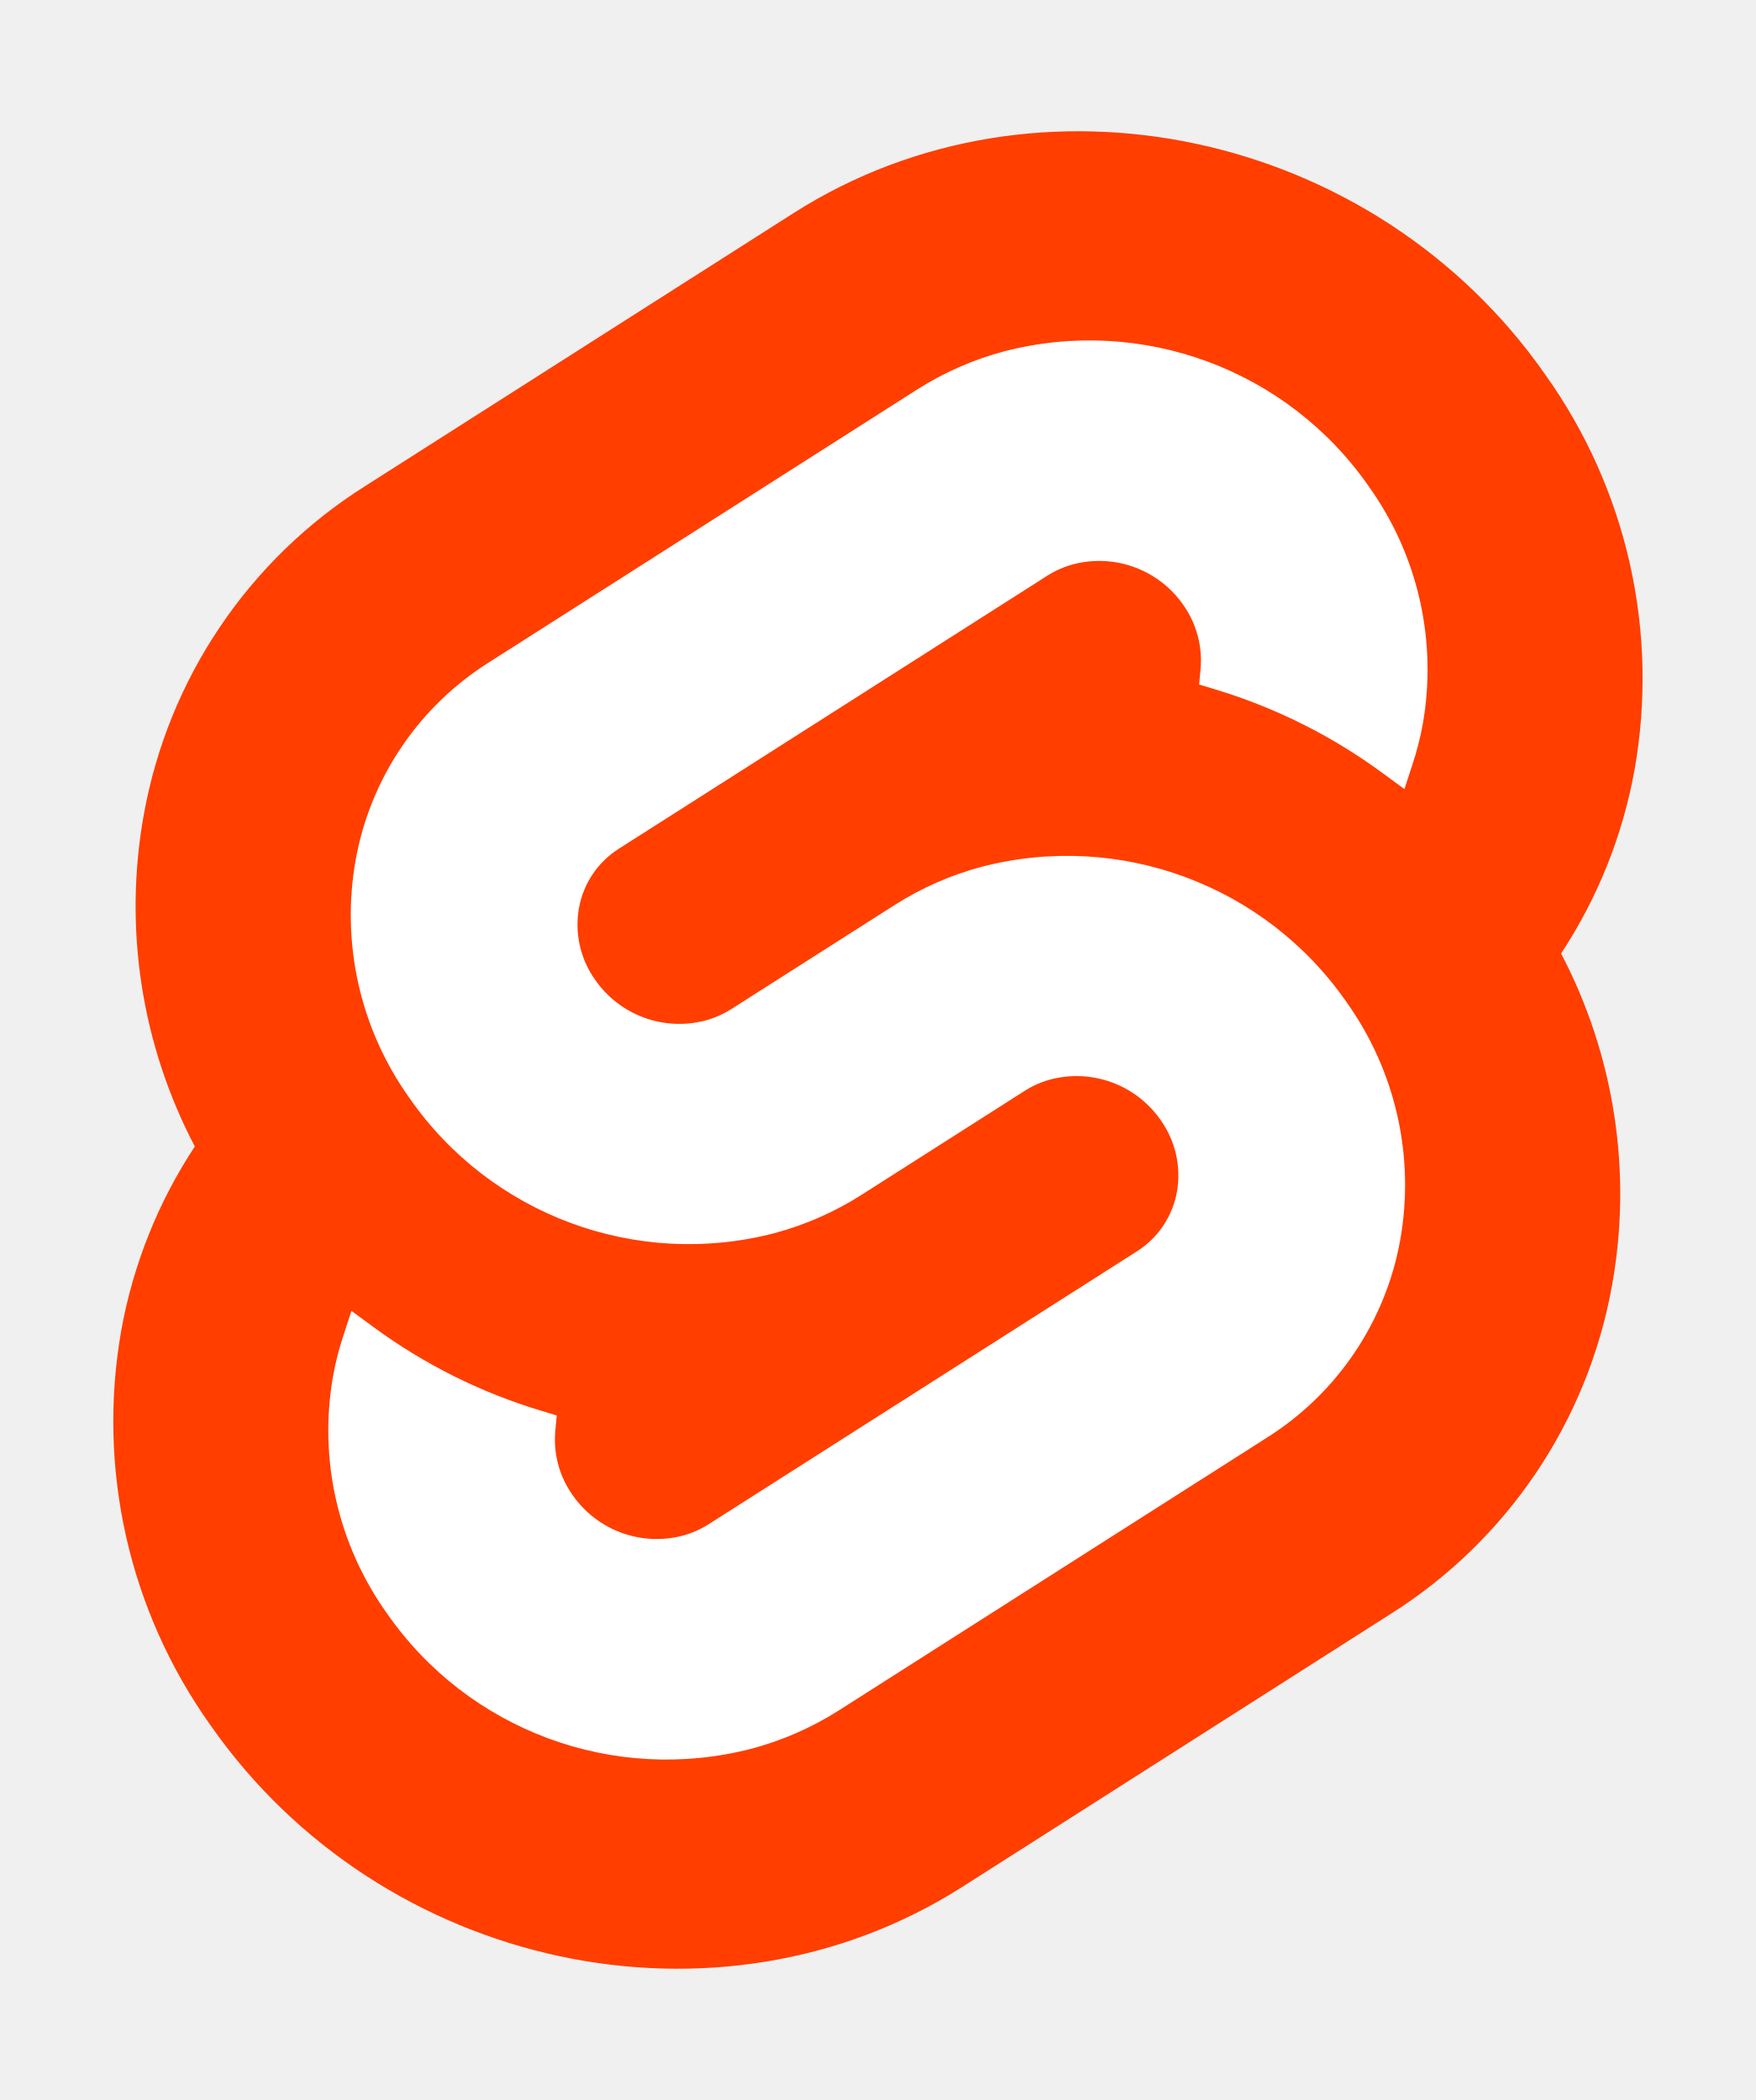
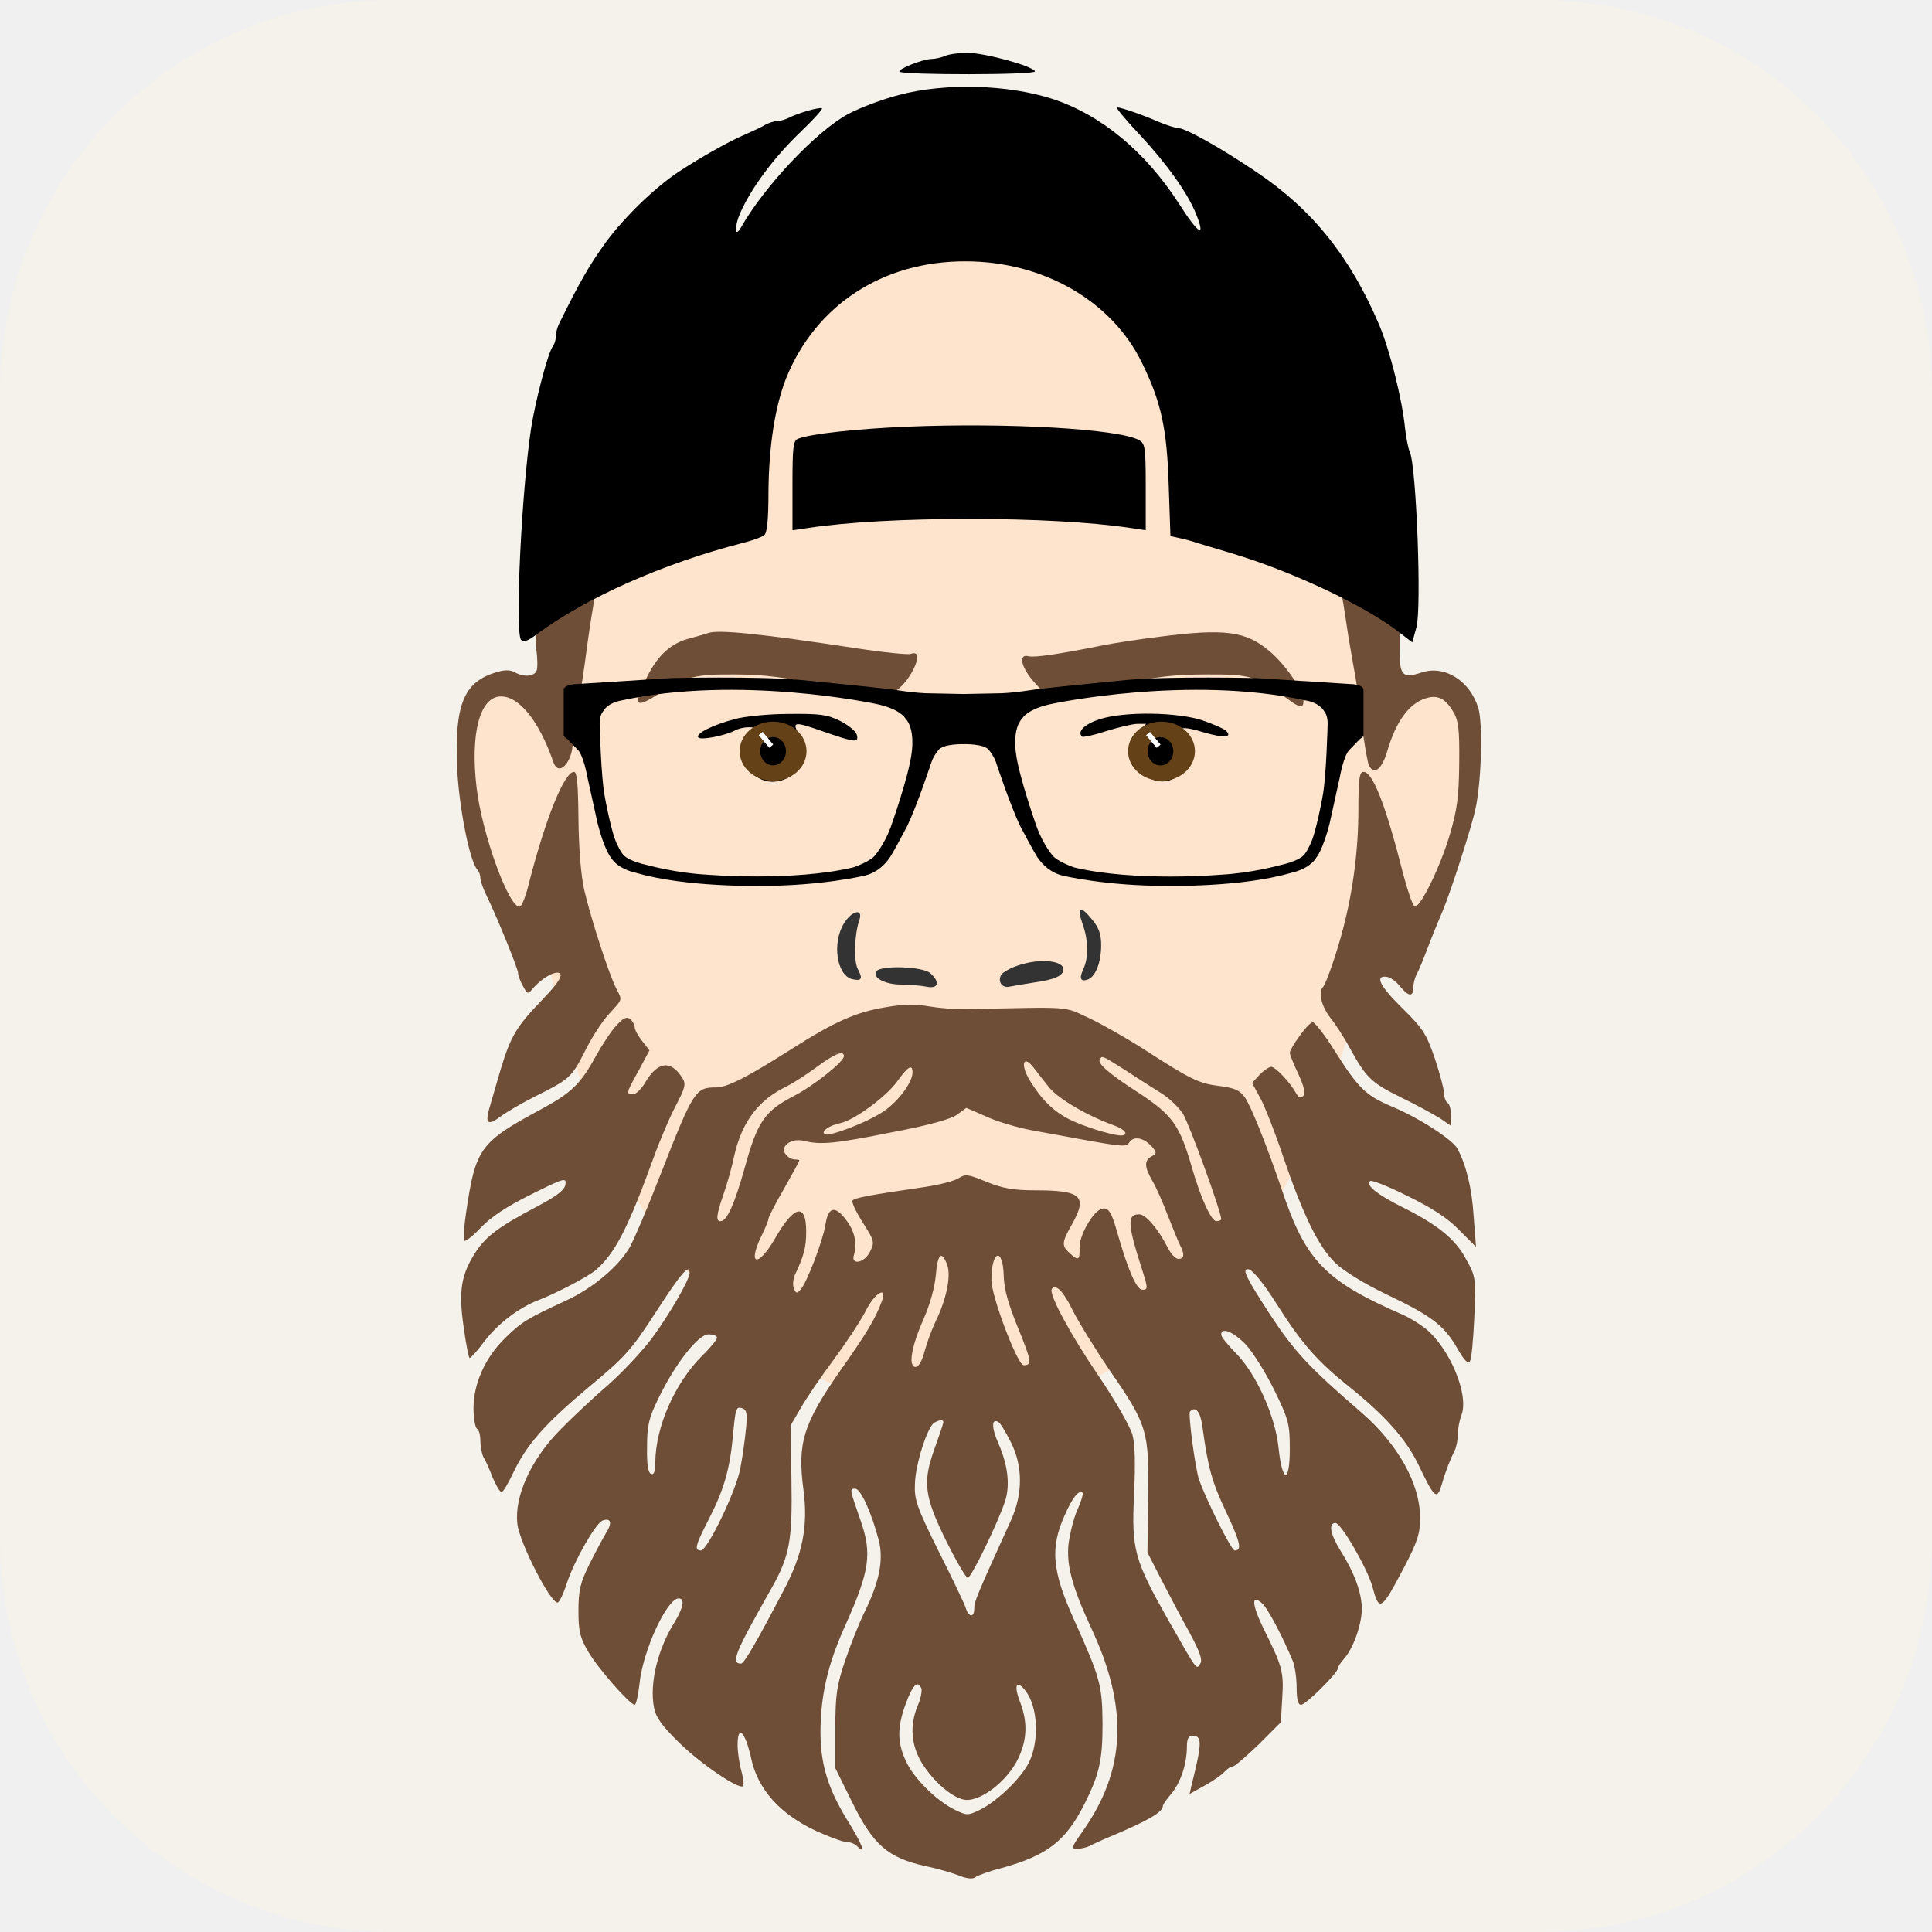
- <svg xmlns="http://www.w3.org/2000/svg" width="107" height="128" viewBox="0 0 107 128">
-   <path d="M94.157 22.819c-10.4-14.885-30.94-19.297-45.792-9.835L22.282 29.608A29.92 29.92 0 0 0 8.764 49.65a31.5 31.5 0 0 0 3.108 20.231 30 30 0 0 0-4.477 11.183 31.9 31.9 0 0 0 5.448 24.116c10.402 14.887 30.942 19.297 45.791 9.835l26.083-16.624A29.92 29.92 0 0 0 98.235 78.35a31.53 31.53 0 0 0-3.105-20.232 30 30 0 0 0 4.474-11.182 31.88 31.88 0 0 0-5.447-24.116" style="fill:#ff3e00" />
-   <path d="M45.817 106.582a20.72 20.72 0 0 1-22.237-8.243 19.17 19.17 0 0 1-3.277-14.503 18 18 0 0 1 .624-2.435l.49-1.498 1.337.981a33.6 33.6 0 0 0 10.203 5.098l.97.294-.09.968a5.85 5.85 0 0 0 1.052 3.878 6.24 6.24 0 0 0 6.695 2.485 5.8 5.8 0 0 0 1.603-.704L69.27 76.28a5.43 5.43 0 0 0 2.45-3.631 5.8 5.8 0 0 0-.987-4.371 6.24 6.24 0 0 0-6.698-2.487 5.7 5.7 0 0 0-1.6.704l-9.953 6.345a19 19 0 0 1-5.296 2.326 20.72 20.72 0 0 1-22.237-8.243 19.17 19.17 0 0 1-3.277-14.502 17.99 17.99 0 0 1 8.13-12.052l26.081-16.623a19 19 0 0 1 5.3-2.329 20.72 20.72 0 0 1 22.237 8.243 19.17 19.17 0 0 1 3.277 14.503 18 18 0 0 1-.624 2.435l-.49 1.498-1.337-.98a33.6 33.6 0 0 0-10.203-5.1l-.97-.294.09-.968a5.86 5.86 0 0 0-1.052-3.878 6.24 6.24 0 0 0-6.696-2.485 5.8 5.8 0 0 0-1.602.704L37.73 51.72a5.42 5.42 0 0 0-2.449 3.63 5.79 5.79 0 0 0 .986 4.372 6.24 6.24 0 0 0 6.698 2.486 5.8 5.8 0 0 0 1.602-.704l9.952-6.342a19 19 0 0 1 5.295-2.328 20.72 20.72 0 0 1 22.237 8.242 19.17 19.17 0 0 1 3.277 14.503 18 18 0 0 1-8.13 12.053l-26.081 16.622a19 19 0 0 1-5.3 2.328" style="fill:#fff" />
+ <svg xmlns="http://www.w3.org/2000/svg" viewBox="0 0 512 512" width="512" height="512">
+   <rect width="512" height="512" rx="104" fill="#F5F1EB" />
+   <g transform="translate(118.30 14) scale(0.68169)">
+     <ellipse cx="198.5" cy="291" rx="164.5" ry="237" fill="#FFE4CD" />
+     <ellipse cx="376.568" cy="294" rx="18.385" ry="49.431" transform="rotate(9.96943 376.568 294)" fill="#FFE4CD" />
+     <ellipse cx="28.118" cy="293.263" rx="18.385" ry="49.431" transform="rotate(-11.6984 28.1179 293.263)" fill="#FFE4CD" />
+     <path d="M101.873 225.533C101.207 225.799 98.007 226.733 94.94 227.533C87.34 229.399 82.273 234.066 78.007 242.599C72.673 253.666 73.207 254.999 81.607 249.799C93.207 242.333 96.54 241.533 112.54 241.666C123.74 241.666 132.273 242.866 148.14 246.199C166.407 250.066 169.607 250.333 173.207 248.866C179.74 246.199 186.94 231.266 180.54 233.666C179.607 234.066 170.14 233.133 159.74 231.533C121.207 225.666 105.74 224.199 101.873 225.533Z" fill="#6F4E37" />
+     <path d="M277.207 227C269.474 227.933 260.274 229.4 256.54 230.067C238.14 233.8 228.674 235.133 226.407 234.6C222.14 233.4 223.34 239 228.807 245C233.74 250.467 233.874 250.467 241.074 249.667C245.074 249.133 255.207 247.267 263.74 245.267C275.607 242.6 282.94 241.667 295.207 241.667C312.407 241.533 315.207 242.333 326.407 250.733C331.874 254.867 333.207 255 333.207 251.8C333.207 248.067 326.274 237.933 320.14 232.733C310.94 224.867 302.807 223.667 277.207 227Z" fill="#6F4E37" />
+     <path d="M112.14 259C103.607 261.266 96.94 264.6 97.874 266.066C98.54 267.4 108.007 265.533 112.007 263.533C113.34 262.733 115.74 262.2 117.34 262.2C120.14 262.2 120.14 262.333 118.14 264.6C114.673 268.333 115.207 276.333 119.207 280.2C125.073 286.2 135.74 283.266 138.54 274.866C139.873 270.733 139.74 269.533 137.34 265.533C134.14 259.933 134.94 259.8 146.007 263.666C158.673 268.066 160.273 268.333 159.607 265.4C159.473 263.933 156.54 261.533 153.207 259.8C148.14 257.266 145.34 256.866 133.207 257C125.473 257 116.007 257.933 112.14 259Z" fill="black" />
+     <path d="M254.141 259C248.274 260.866 245.074 263.8 247.074 265.8C247.474 266.2 251.741 265.266 256.541 263.666C261.341 262.2 266.807 260.866 268.674 260.866H272.007L269.341 264.333C263.874 271.266 266.941 280.2 275.607 282.866C284.941 285.666 293.474 273 286.941 265.933C283.474 262.066 285.874 261.533 294.541 264.2C302.274 266.466 305.741 266.2 303.074 263.533C302.407 262.866 298.274 261 294.007 259.533C284.407 256.333 264.007 255.933 254.141 259Z" fill="black" />
+     <ellipse cx="127" cy="271.5" rx="13" ry="11.5" fill="#644117" />
+     <ellipse cx="278" cy="271.5" rx="13" ry="11.5" fill="#644117" />
+     <ellipse cx="127" cy="271.5" rx="5" ry="5.5" fill="black" />
+     <rect x="122.94" y="263.966" width="6.417" height="2" transform="rotate(50.1944 122.94 263.966)" fill="white" />
+     <ellipse cx="277.596" cy="271.534" rx="5" ry="5.5" fill="black" />
+     <rect x="273.536" y="264" width="6.417" height="2" transform="rotate(50.1944 273.536 264)" fill="white" />
+     <path d="M247.207 338.333C249.607 345 249.74 351.533 247.607 356.2C245.873 359.933 246.54 361.267 249.473 360.2C252.407 359 254.54 353.533 254.54 346.867C254.54 342.6 253.607 340.067 251.073 337C246.407 331.267 244.94 331.8 247.207 338.333Z" fill="#333333" />
+     <path d="M154.541 338.467C149.874 346.067 151.741 358.467 157.607 360.067C161.341 361 162.007 360.067 160.007 356.333C158.274 353.133 158.541 343.133 160.541 337.133C162.141 332.467 157.607 333.4 154.541 338.467Z" fill="#333333" />
+     <path d="M222.007 354.866C219.207 355.8 216.407 357.4 215.741 358.333C214.141 361 216.007 363.8 219.074 363C220.541 362.733 224.941 361.933 228.541 361.4C236.407 360.333 239.874 358.733 239.874 356.333C239.874 352.733 230.274 351.933 222.007 354.866Z" fill="#333333" />
+     <path d="M167.074 357.133C165.607 359.533 170.541 362.2 176.674 362.2C179.741 362.2 184.141 362.6 186.407 363C191.207 364.067 192.141 361.4 188.141 357.8C185.207 355.133 168.674 354.6 167.074 357.133Z" fill="#333333" />
+     <path d="M49.873 212.733C46.273 214.866 41.207 218.733 38.673 221.266C34.54 225.666 34.273 226.466 34.94 232.066C35.474 235.4 35.474 239 35.074 240.2C34.14 242.466 30.14 242.866 26.407 240.733C24.54 239.8 22.407 239.8 18.807 241C6.807 244.733 3.207 253.533 4.14 277.4C4.807 292.733 8.94 314.066 12.007 317.533C12.674 318.2 13.207 319.666 13.207 320.866C13.207 321.933 14.407 325.266 15.873 328.2C19.74 336.2 27.873 356.066 27.873 357.8C27.873 358.6 28.674 360.866 29.74 362.733C31.34 365.8 31.74 366.066 33.207 364.2C36.807 359.8 42.673 356.466 44.14 357.933C45.207 359 43.074 362.066 36.94 368.466C27.073 378.733 24.94 382.466 21.073 395.266C19.607 400.2 17.873 406.333 17.073 409C14.807 416.333 15.873 417.4 21.207 413.4C23.74 411.533 29.74 408.066 34.54 405.666C47.873 399 48.673 398.333 53.74 388.333C56.273 383.133 60.54 376.466 63.207 373.666C68.674 367.666 68.407 368.466 66.007 363.666C63.207 358.333 56.14 336.466 53.607 325.533C52.273 319.666 51.474 309.4 51.34 297.933C51.207 284.466 50.807 279.533 49.607 279.533C45.873 279.533 38.673 297.266 32.14 322.6C30.94 327.666 29.34 331.8 28.54 331.933C24.407 332.733 13.873 303.8 11.74 285.666C9.207 264.466 13.073 250.2 21.207 250.2C28.407 250.2 36.14 259.933 41.607 275.8C43.74 281.8 49.207 275.533 49.207 267.4C49.207 265.133 49.74 260.866 50.54 257.8C51.207 254.733 52.673 245.266 53.873 236.866C54.94 228.466 56.407 218.733 57.074 215.133C57.607 211.666 57.74 208.866 57.34 208.866C56.94 208.866 53.607 210.6 49.873 212.733Z" fill="#6F4E37" />
+     <path d="M348.407 212.6C348.807 214.6 349.74 220.733 350.54 226.2C351.474 231.667 352.674 238.867 353.34 242.2C353.874 245.533 355.207 254.2 356.007 261.533C356.807 268.867 358.14 275.933 358.674 277.133C360.674 280.867 363.74 278.467 365.74 271.533C369.207 259.8 374.274 252.867 380.94 250.867C385.34 249.533 388.274 251 391.207 255.8C393.474 259.533 393.874 262.467 393.74 276.2C393.607 289.4 392.94 294.333 390.007 304.2C386.274 316.733 378.54 332.467 376.407 331.933C375.74 331.667 373.874 326.333 372.14 319.933C365.207 292.467 360.14 279.533 356.54 279.533C354.94 279.533 354.54 282.2 354.54 294.467C354.54 309.8 352.407 325.933 348.674 340.2C346.274 349.667 342.007 361.8 340.807 363.133C338.807 365.133 340.14 370.6 343.74 375.267C345.874 377.933 349.207 383.133 351.207 386.867C357.474 398.333 359.474 400.333 370.807 405.933C376.94 408.867 383.874 412.733 386.274 414.2L390.54 417.133V413.133C390.54 410.867 390.007 408.6 389.207 408.2C388.54 407.8 387.874 406.2 387.874 404.6C387.874 403.133 386.274 397 384.274 391C380.94 381.267 379.607 379.267 371.474 371.267C362.674 362.6 360.674 358.333 365.874 359.267C367.207 359.533 369.474 361.267 370.807 363C374.007 366.867 375.874 367.133 375.874 363.533C375.874 362.067 376.407 359.8 377.074 358.467C378.274 356.2 379.207 353.933 383.207 343.533C384.54 340.2 386.407 335.667 387.34 333.533C390.407 326.2 398.807 300.333 400.14 293.533C402.407 282.867 402.94 260.867 401.207 254.867C398.007 244.2 388.14 237.933 379.207 240.867C371.607 243.4 370.54 242.2 370.54 231.533V222.2L361.607 216.467C348.94 208.333 347.474 207.933 348.407 212.6Z" fill="#6F4E37" />
+     <path d="M170.94 371C159.34 372.866 150.94 376.6 134.407 387.133C117.207 398.066 109.207 402.2 104.94 402.2C96.807 402.2 96.14 403.133 83.073 436.466C78.273 448.866 72.94 461.4 71.207 464.466C66.674 472.066 56.94 480.2 46.673 485C31.34 492.066 29.207 493.4 22.94 499.533C15.207 507 10.54 517.266 10.54 526.866C10.54 530.733 11.207 534.466 11.873 534.866C12.674 535.266 13.207 537.4 13.207 539.666C13.207 541.8 13.74 544.6 14.407 545.933C15.207 547.133 16.807 550.733 18.007 553.933C19.34 557 20.807 559.533 21.474 559.533C22.007 559.533 24.007 556.2 25.873 552.2C31.207 541 38.407 532.866 55.474 518.6C69.607 506.866 71.874 504.333 81.607 489.266C91.474 474.066 94.54 470.6 94.54 474.333C94.54 477 86.54 490.733 79.74 499.933C76.007 504.866 68.407 513 62.807 517.933C57.074 522.866 48.807 530.6 44.273 535.266C32.94 546.733 26.273 561.266 27.607 571.933C28.407 579.133 40.407 602.6 43.207 602.466C43.873 602.466 45.474 599.133 46.807 595C49.607 586.333 58.007 571.666 60.673 570.6C64.007 569.4 64.54 571.533 62.14 575.266C60.94 577.266 58.007 582.733 55.607 587.533C52.007 594.866 51.34 597.666 51.34 605.666C51.34 613.533 51.873 616.066 55.207 621.666C58.94 628.066 71.34 642.2 73.207 642.2C73.74 642.2 74.54 638.6 75.073 634.066C76.273 621.4 85.74 600.866 90.273 600.866C92.807 600.866 92.14 604.333 88.807 609.933C82.14 620.466 78.94 633.8 80.674 643.133C81.34 647 83.74 650.333 90.407 656.866C98.807 665.133 113.873 675.4 115.34 673.8C115.74 673.4 115.473 670.866 114.673 667.933C113.873 665.133 113.207 660.6 113.207 657.8C113.207 649.666 116.14 652.6 118.407 662.733C120.94 675 129.607 684.6 143.473 691.133C148.673 693.533 154.14 695.533 155.473 695.533C156.94 695.533 158.673 696.2 159.607 697.133C163.34 700.866 161.873 696.733 155.74 686.866C147.207 672.866 144.673 662.6 145.607 646.866C146.407 634.733 149.207 624.2 155.473 610.466C164.54 590.066 165.474 583.4 161.074 570.733C156.674 558.066 156.674 558.2 158.94 558.2C161.074 558.2 165.34 567.666 168.14 578.466C170.007 585.933 168.273 594.6 162.54 606.2C160.54 610.2 157.207 618.6 155.074 624.866C151.74 634.733 151.207 638.2 151.207 651.533V666.866L157.473 679.533C165.873 696.733 171.473 701.666 186.54 705C190.54 705.8 196.14 707.4 198.94 708.466C202.14 709.8 204.54 710.066 205.607 709.266C206.407 708.6 211.074 706.866 215.874 705.666C233.74 700.733 240.807 695.133 248.14 680.6C253.874 669.133 255.074 663.666 255.074 649.533C254.94 634.6 254.274 631.933 243.874 608.866C235.474 590.2 234.673 581.266 240.273 568.733C243.34 561.666 245.873 558.466 247.34 559.8C247.607 560.2 246.807 563.133 245.34 566.333C243.873 569.533 242.407 575.533 241.874 579.533C240.94 587.666 243.207 596.2 250.407 611.8C265.34 643.4 264.274 667.666 247.074 691.8C242.94 697.666 242.807 698.2 245.207 698.2C246.673 698.2 248.94 697.666 250.273 697C251.473 696.333 254.94 694.733 257.874 693.533C272.807 687.266 278.54 683.933 278.54 681.533C278.54 681 280.007 678.866 281.874 676.733C285.474 672.333 287.874 665.133 287.874 658.466C287.874 655.533 288.54 654.2 289.874 654.2C293.874 654.2 293.874 656.733 289.607 673.8L288.94 676.866L294.94 673.533C298.273 671.666 301.74 669.266 302.54 668.2C303.473 667.133 304.94 666.2 305.74 666.2C306.54 666.066 311.074 662.2 315.874 657.533L324.407 649L324.94 639.533C325.607 629.4 324.94 627.133 317.607 612.466C313.074 603.133 312.807 598.866 317.207 602.866C319.34 604.733 325.34 616.2 329.074 625.266C329.874 627.266 330.54 631.933 330.54 635.533C330.54 640.2 331.073 642.2 332.273 642.2C334.14 642.2 346.54 629.8 346.54 628.066C346.54 627.533 347.607 625.8 348.94 624.333C352.54 620.333 355.874 611 355.874 604.866C355.874 598.733 352.94 590.733 347.607 582.333C343.607 575.933 342.807 571.533 345.607 571.533C347.874 571.533 358.14 589.4 360.007 596.333C362.674 606.2 363.34 605.8 372.407 588.6C377.473 578.866 378.54 575.666 378.54 569.533C378.54 556.333 370.007 541 355.74 528.6C335.34 511 329.74 505 320.273 490.6C310.94 476.2 309.207 472.866 311.607 472.866C313.207 472.866 317.34 477.8 323.074 486.866C332.54 501.8 338.807 508.866 350.673 518.333C364.673 529.533 373.074 538.866 377.874 548.866C384.274 562.2 385.074 562.866 387.074 556.2C388.407 551.4 390.407 546.466 392.007 543.266C392.674 541.933 393.207 539.133 393.207 537C393.207 534.866 393.874 531.4 394.674 529.4C397.474 521.666 390.274 504.066 380.94 496.2C378.807 494.466 374.807 491.933 372.14 490.733C341.473 477.4 334.007 469.666 324.673 441.666C318.807 424.466 312.94 409.8 310.407 406.066C308.407 403.266 306.54 402.466 300.673 401.666C292.673 400.733 289.34 399.133 271.207 387.4C264.54 383.133 254.94 377.666 249.874 375.266C239.74 370.6 243.873 370.866 202.54 371.8C198.54 371.933 191.874 371.4 187.874 370.733C182.674 369.8 177.607 369.8 170.94 371ZM154.54 390.066C154.54 392.2 142.807 401.533 135.074 405.533C123.74 411.4 120.94 415.533 116.14 432.866C112.007 447.666 109.073 454.2 106.54 454.2C104.673 454.2 104.94 451.933 107.74 443.666C109.207 439.533 111.073 432.866 111.873 428.866C114.94 415.4 121.34 407 132.54 401.666C134.673 400.6 139.873 397.266 143.873 394.333C151.073 389 154.54 387.666 154.54 390.066ZM264.407 395.8C269.207 399 275.474 402.866 278.14 404.6C280.94 406.333 284.54 409.8 286.273 412.333C288.673 416.066 301.207 450.466 301.207 453.4C301.207 453.8 300.407 454.2 299.34 454.2C297.34 454.2 293.34 445.4 289.874 433.533C285.074 416.733 282.273 412.866 268.54 403.933C257.607 396.866 253.074 392.866 254.007 391.4C254.94 389.666 254.673 389.666 264.407 395.8ZM234.407 402.333C238.14 406.733 248.94 413.133 259.607 417C263.874 418.466 265.473 420.866 262.273 420.866C258.673 420.866 246.94 417.133 241.874 414.466C235.874 411.4 231.073 406.6 226.673 399.266C223.073 393.266 224.274 389.4 228.14 394.333C229.474 396.066 232.273 399.666 234.407 402.333ZM181.207 396.333C181.207 400.2 175.874 407.4 170.14 411.4C163.74 415.8 148.273 421.666 146.94 420.333C145.74 419.133 148.807 417 153.207 416.066C158.674 414.866 170.807 405.933 175.207 399.933C179.473 393.933 181.207 393 181.207 396.333ZM209.874 413.533C213.874 415.4 221.873 417.8 227.607 418.866C265.207 425.8 264.007 425.666 265.607 423.4C267.474 420.866 271.473 421.933 274.54 425.533C276.14 427.533 276.14 427.933 274.14 429C271.207 430.733 271.34 433 274.407 438.466C275.873 440.866 278.54 447 280.54 452.2C282.54 457.266 284.674 462.6 285.34 463.8C287.074 467.133 286.807 468.866 284.54 468.866C283.473 468.866 281.607 466.866 280.407 464.466C276.673 457.133 271.874 451.533 269.34 451.533C264.54 451.533 264.807 455.4 270.273 472.466C272.807 480.333 272.807 480.866 270.54 480.866C268.273 480.866 264.807 472.866 260.54 457.666C258.407 450.2 257.073 448.466 254.407 449.533C251.073 450.866 246.007 459.933 246.14 464.466C246.274 469.4 245.74 469.8 242.273 466.6C239.073 463.8 239.207 462.333 243.207 455.4C249.34 444.466 246.94 442.2 228.807 442.2C220.274 442.2 216.14 441.4 209.874 438.866C202.807 435.933 201.74 435.8 199.074 437.533C197.34 438.6 191.607 440.066 186.273 440.866C164.407 444.066 158.54 445.133 157.873 446.2C157.473 446.866 159.34 450.733 161.873 454.733C166.54 462.066 166.54 462.333 164.54 466.333C162.407 470.466 157.207 471.4 158.407 467.4C159.873 463 158.673 457.933 155.34 453.666C151.073 447.933 148.407 448.6 147.34 455.666C146.273 462.066 140.14 478.066 137.74 480.733C136.273 482.466 135.874 482.333 135.074 480.333C134.54 479.133 134.807 476.733 135.473 475.133C139.073 467.533 139.873 464.2 139.873 458.2C139.873 447 135.207 447.933 127.873 460.733C121.207 472.333 116.807 471.666 122.54 459.8C124.007 456.866 125.207 453.8 125.207 453.266C125.207 452.6 127.873 447.4 131.207 441.666C134.54 435.8 137.207 430.866 137.207 430.6C137.207 430.333 136.407 430.2 135.34 430.2C134.407 430.2 132.807 429.4 132.007 428.333C129.34 425.266 134.007 421.666 139.074 423C145.607 424.6 151.207 424.066 173.74 419.533C187.207 417 196.273 414.466 198.407 412.866C200.407 411.4 202.007 410.2 202.14 410.2C202.274 410.2 205.74 411.666 209.874 413.533ZM194.673 471.133C196.273 475.4 194.407 484.6 190.14 493.266C188.674 496.333 186.807 501.533 185.874 504.866C184.94 508.466 183.607 510.866 182.407 510.866C179.473 510.866 180.673 503.133 185.473 492.333C188.007 486.6 189.873 479.8 190.273 475.133C190.94 466.866 192.54 465.4 194.673 471.133ZM216.673 475.666C216.807 480.733 218.54 486.733 222.273 495.8C227.473 508.6 227.74 510.2 224.407 510.2C222.007 510.2 211.874 483.4 211.874 477.133C211.874 465.4 216.407 464.066 216.673 475.666ZM243.34 488.6C245.34 492.733 251.874 503.4 257.874 512.2C272.54 533.533 273.207 535.666 272.807 561.933L272.54 583L278.007 593.666C280.94 599.4 285.873 608.733 288.94 614.2C292.94 621.666 294.007 624.733 293.074 626.2C291.474 628.6 292.273 629.666 280.407 608.866C267.473 585.933 266.274 581.8 267.34 560.466C267.874 548.466 267.74 541 266.673 537.133C265.74 533.933 259.874 523.666 253.607 514.466C242.54 498.2 234.14 482.6 235.34 480.6C236.807 478.333 239.873 481.533 243.34 488.6ZM169.207 485.533C166.673 492.333 163.34 497.8 153.207 512.2C138.673 533 136.407 540.466 138.807 558.6C140.673 572.6 138.54 583.666 131.207 597.533C120.807 617.4 115.74 626.2 114.54 626.2C110.407 626.2 112.14 622.066 126.407 596.866C133.473 584.333 134.54 578.333 134.14 554.733L133.873 533.533L137.74 526.866C139.873 523.133 145.74 514.466 150.94 507.533C156.007 500.6 161.607 492.066 163.34 488.466C166.807 481.8 171.607 479.266 169.207 485.533ZM310.807 502.2C313.607 505.266 318.54 513.133 321.874 519.933C327.474 531.4 327.874 533.133 327.874 542.733C327.874 556.466 324.94 556.066 323.474 542.066C322.14 529.666 314.673 513.266 306.807 505.4C303.74 502.333 301.207 499.133 301.207 498.333C301.207 495.266 305.873 497.133 310.807 502.2ZM105.207 499.533C105.207 500.2 102.673 503.4 99.474 506.466C88.807 517.133 81.34 534.066 81.207 547.933C81.207 551.533 80.674 552.866 79.607 552.466C78.407 552.066 77.874 548.866 78.007 542.066C78.007 533.8 78.674 530.733 82.273 523.4C88.807 509.8 97.874 498.2 101.873 498.2C103.74 498.2 105.207 498.733 105.207 499.533ZM116.407 535.4C116.007 539.533 115.073 546.2 114.273 550.2C112.807 558.733 101.473 582.2 98.94 582.2C96.273 582.2 96.807 580.2 101.873 570.333C107.74 559 110.14 550.866 111.34 538.2C112.407 526.733 112.54 526.066 115.207 527C116.807 527.666 117.073 529.4 116.407 535.4ZM293.874 533.8C296.007 549.8 297.607 555.666 303.207 567.4C308.807 579.4 309.34 582.2 306.407 582.2C305.207 582.2 295.74 563.4 292.673 554.866C291.207 551.133 288.274 529 289.074 528.2C291.207 525.933 293.074 528.2 293.874 533.8ZM193.207 532.333C193.207 532.866 191.607 537.533 189.74 542.733C185.073 555.666 185.74 561.133 194.407 578.733C198.273 586.466 202.007 592.866 202.673 592.866C204.007 592.866 214.407 571.533 217.207 563C219.207 556.733 218.273 549 214.54 540.466C211.873 534.466 211.873 530.6 214.673 532.333C215.34 532.733 217.473 536.2 219.34 539.933C224.14 549.266 224.14 560.066 219.607 570.2C205.873 600.466 205.207 601.933 205.207 604.866C205.207 608.466 202.94 608.2 201.874 604.466C201.34 602.866 196.673 593 191.34 582.466C182.94 565.533 181.874 562.466 182.14 556.466C182.274 548.866 186.94 534.333 189.607 532.6C191.607 531.4 193.207 531.266 193.207 532.333ZM184.673 635.933C184.94 636.866 184.407 639.933 183.207 642.6C180.007 650.333 180.674 658.066 184.94 665C189.34 671.933 196.007 677.8 200.807 679C206.807 680.6 218.007 672.2 222.407 662.866C225.74 655.666 226.007 649 223.074 641.266C220.407 634.466 221.607 632.2 225.207 636.866C229.873 643 230.54 655.8 226.673 664.2C223.873 670.333 214.14 679.8 207.207 683.133C202.807 685.266 202.274 685.266 197.874 683.133C190.807 679.8 181.74 670.866 178.673 664.2C175.207 656.733 175.207 650.866 178.673 641.533C181.34 634.333 183.34 632.466 184.673 635.933Z" fill="#6F4E37" />
+     <path d="M66.273 377.933C64.273 379.933 60.673 385.4 58.007 390.2C52.273 400.733 48.54 404.333 37.207 410.466C12.94 423.533 11.34 425.666 7.607 451.266C6.807 456.466 6.54 461.266 6.94 461.8C7.473 462.2 10.407 459.933 13.473 456.6C17.474 452.466 23.474 448.466 32.94 443.8C45.74 437.4 46.673 437.133 46.273 439.933C46.007 442.066 42.94 444.466 34.54 448.866C20.407 456.333 15.473 460.066 11.473 466.066C5.74 474.866 4.673 481.266 6.673 495.133C7.607 501.933 8.673 507.533 9.073 507.4C9.473 507.4 12.14 504.466 14.807 500.866C20.007 494.066 28.14 487.8 35.873 484.866C43.074 482.066 54.94 475.8 58.007 473.266C65.607 466.6 70.54 457.133 80.54 429.533C83.207 422.2 87.207 412.866 89.474 408.733C92.807 402.333 93.207 400.733 91.74 398.6C87.34 391.4 82.14 392.066 77.34 400.2C75.874 402.733 73.74 404.866 72.54 404.866C69.74 404.866 69.874 404.333 74.807 395.533L78.94 387.8L76.14 384.2C74.54 382.2 73.207 379.8 73.207 378.866C73.207 377.933 72.407 376.466 71.474 375.666C70.14 374.6 68.807 375.133 66.273 377.933Z" fill="#6F4E37" />
+     <path d="M331.607 382.333C329.474 385.133 327.874 388.066 327.874 388.733C327.874 389.4 329.34 393.133 331.207 397C333.474 401.933 334.007 404.6 333.074 405.533C332.14 406.466 331.34 406.2 330.407 404.6C328.007 400.2 322.274 394.2 320.674 394.2C319.74 394.2 317.74 395.666 316.14 397.266L313.207 400.466L316.407 406.333C318.14 409.533 322.14 419.666 325.207 428.866C332.94 451.533 338.94 464.066 345.607 470.466C348.94 473.666 356.94 478.6 365.874 482.866C383.207 491.133 388.007 494.866 393.074 503.8C395.607 508.2 397.207 509.933 397.874 508.733C398.54 507.933 399.207 500.066 399.607 491.533C400.274 476.333 400.14 475.666 396.407 469C392.274 461.133 385.34 455.533 371.074 448.466C361.607 443.666 357.34 440.2 359.074 438.6C359.607 438.066 366.007 440.6 373.474 444.333C382.807 448.866 389.074 452.866 393.607 457.533L400.274 464.2L399.34 452.2C398.674 441.266 396.407 432.333 393.074 426.066C391.207 422.466 377.874 413.933 367.607 409.666C357.34 405.266 354.674 402.733 345.207 387.8C341.474 381.8 337.607 376.866 336.807 376.866C335.874 377 333.607 379.4 331.607 382.333Z" fill="#6F4E37" />
+     <path d="M45.603 247.59V265.422L45.919 265.927L47.244 267L50.905 270.787C53.303 272.87 54.818 281.581 54.818 281.581L58.826 299.76C61.445 309.923 63.938 312.826 63.938 312.826C66.778 317.497 73.753 318.791 73.753 318.791C93.413 324.535 122.193 323.841 122.193 323.841C145.641 323.936 162.65 319.864 162.65 319.864C169.656 318.191 172.97 311.879 172.97 311.879C173.916 310.491 179.123 300.644 179.123 300.644C183.1 292.343 188.591 275.679 188.591 275.679C189.474 273.186 191.147 271.229 191.147 271.229C192.946 268.483 201.119 268.767 201.119 268.767C201.119 268.767 209.292 268.483 211.06 271.229C211.06 271.229 212.701 273.186 213.616 275.679C213.616 275.679 219.107 292.375 223.083 300.644C223.083 300.644 228.29 310.459 229.237 311.879C229.237 311.879 232.55 318.191 239.556 319.864C239.556 319.864 256.566 323.936 279.981 323.841C279.981 323.841 308.73 324.535 328.391 318.791C328.391 318.791 335.396 317.497 338.205 312.826C338.205 312.826 340.698 309.954 343.317 299.76L347.325 281.581C347.325 281.581 348.84 272.87 351.238 270.787L354.899 267L356.224 265.927L356.54 265.422V247.59C356.54 247.59 356.603 245.854 352.658 245.475L314.979 243.077C314.979 243.077 281.654 242.288 264.897 243.771C264.897 243.771 236.527 246.549 229.3 247.432C229.3 247.432 219.391 249.105 213.616 249.01L201.119 249.263L188.622 249.01C182.879 249.105 172.938 247.432 172.938 247.432C165.68 246.549 137.31 243.771 137.31 243.771C120.521 242.288 87.165 243.077 87.165 243.077L49.422 245.475C45.508 245.886 45.54 247.59 45.54 247.59H45.603ZM223.935 258.668C223.935 258.668 225.923 254.944 235.738 253.018C235.738 253.018 288.723 241.751 334.323 251.819C334.323 251.819 339.373 252.45 341.456 256.301C341.456 256.301 342.655 257.658 342.592 260.909C342.592 260.909 342.087 281.739 340.603 289.187C340.603 289.187 337.984 303.768 335.775 307.776C335.775 307.776 334.26 311.374 332.714 312.447C332.714 312.447 330.631 314.373 323.783 315.888C323.783 315.888 312.738 318.917 300.967 319.517C300.967 319.517 267.8 322.357 244.006 316.677C244.006 316.677 237.568 314.436 235.674 312.069C235.674 312.069 232.235 308.124 229.647 301.37C229.647 301.37 222.452 281.234 221.379 272.018C221.379 272.018 219.896 262.897 223.904 258.699L223.935 258.668ZM59.583 260.909C59.52 257.658 60.719 256.301 60.719 256.301C62.802 252.482 67.851 251.819 67.851 251.819C113.515 241.751 166.563 253.018 166.563 253.018C176.378 254.944 178.366 258.668 178.366 258.668C182.374 262.834 180.891 271.987 180.891 271.987C179.818 281.234 172.622 301.338 172.622 301.338C170.035 308.092 166.595 312.037 166.595 312.037C164.701 314.436 158.264 316.645 158.264 316.645C134.438 322.294 101.239 319.485 101.239 319.485C89.468 318.886 78.391 315.856 78.391 315.856C71.543 314.373 69.461 312.416 69.461 312.416C67.914 311.311 66.4 307.745 66.4 307.745C64.191 303.737 61.571 289.156 61.571 289.156C60.088 281.707 59.583 260.877 59.583 260.877V260.909Z" fill="black" />
+     <path d="M193.873 1.2C192.407 1.867 189.873 2.4 188.407 2.4C184.94 2.533 175.34 6.4 176.14 7.333C177.607 8.667 229.207 8.667 228.807 7.2C228.14 5.2 209.34 0 202.54 0C199.207 0 195.34 0.533 193.873 1.2Z" fill="black" />
+     <path d="M175.873 16.399C169.607 17.999 160.807 21.333 156.273 23.733C143.873 30.399 123.607 51.866 114.54 67.866C112.007 72.266 111.873 67.599 114.273 62.133C118.673 52.399 126.94 41.199 137.073 31.333C142.407 26.266 146.407 21.866 146.007 21.599C145.34 20.933 136.807 23.333 132.94 25.333C131.607 25.999 129.607 26.533 128.54 26.533C127.473 26.533 125.473 27.199 124.14 27.866C122.94 28.666 119.207 30.399 115.873 31.866C109.873 34.399 99.073 40.533 90.673 45.999C81.073 52.266 69.34 63.733 62.007 73.599C55.607 82.533 52.14 88.399 43.74 105.466C43.073 106.799 42.54 108.933 42.54 110.266C42.54 111.599 42.007 113.199 41.473 113.999C39.607 115.999 34.673 134.933 32.94 145.866C29.207 170.399 26.54 225.733 29.073 228.266C30.007 229.199 31.873 228.533 34.807 226.266C54.14 211.866 84.14 198.533 115.207 190.533C118.94 189.599 122.673 188.266 123.607 187.466C124.673 186.533 125.207 181.466 125.207 170.666C125.34 153.066 127.74 137.599 132.007 126.666C143.473 98.133 169.607 80.933 201.873 81.066C232.007 81.066 258.807 96.533 270.407 120.533C277.873 135.733 280.14 146.133 280.807 168.266L281.473 187.866L285.073 188.666C286.94 189.066 290.007 189.866 291.873 190.533C293.74 191.066 299.74 192.933 305.207 194.533C328.54 201.466 357.473 215.066 370.673 225.466L375.473 229.199L377.073 223.466C379.207 216.266 377.073 160.666 374.54 155.199C373.873 153.733 373.073 149.466 372.673 145.866C371.607 134.933 366.807 115.733 362.673 105.866C351.34 79.199 336.54 60.799 314.807 46.266C300.807 36.799 287.207 29.199 284.273 29.199C283.34 29.199 280.007 28.133 276.807 26.799C270.807 24.133 262.273 21.199 260.673 21.199C260.14 21.199 263.873 25.866 269.207 31.466C280.007 43.066 288.007 54.266 291.34 62.399C295.34 72.266 292.54 70.799 284.807 58.666C271.74 38.399 254.673 24.266 235.873 17.999C218.407 12.266 193.74 11.599 175.873 16.399Z" fill="black" />
+     <path d="M179.207 145.333C159.74 146.133 141.473 148.133 136.807 150C134.807 150.666 134.54 153.066 134.54 168.133V185.6L140.94 184.666C156.14 182.4 178.407 181.2 203.207 181.2C228.007 181.2 250.273 182.4 265.607 184.666L271.873 185.6V168.8C271.873 153.2 271.607 151.866 269.207 150.533C261.073 146.133 217.607 143.733 179.207 145.333Z" fill="black" />
+   </g>
</svg>
